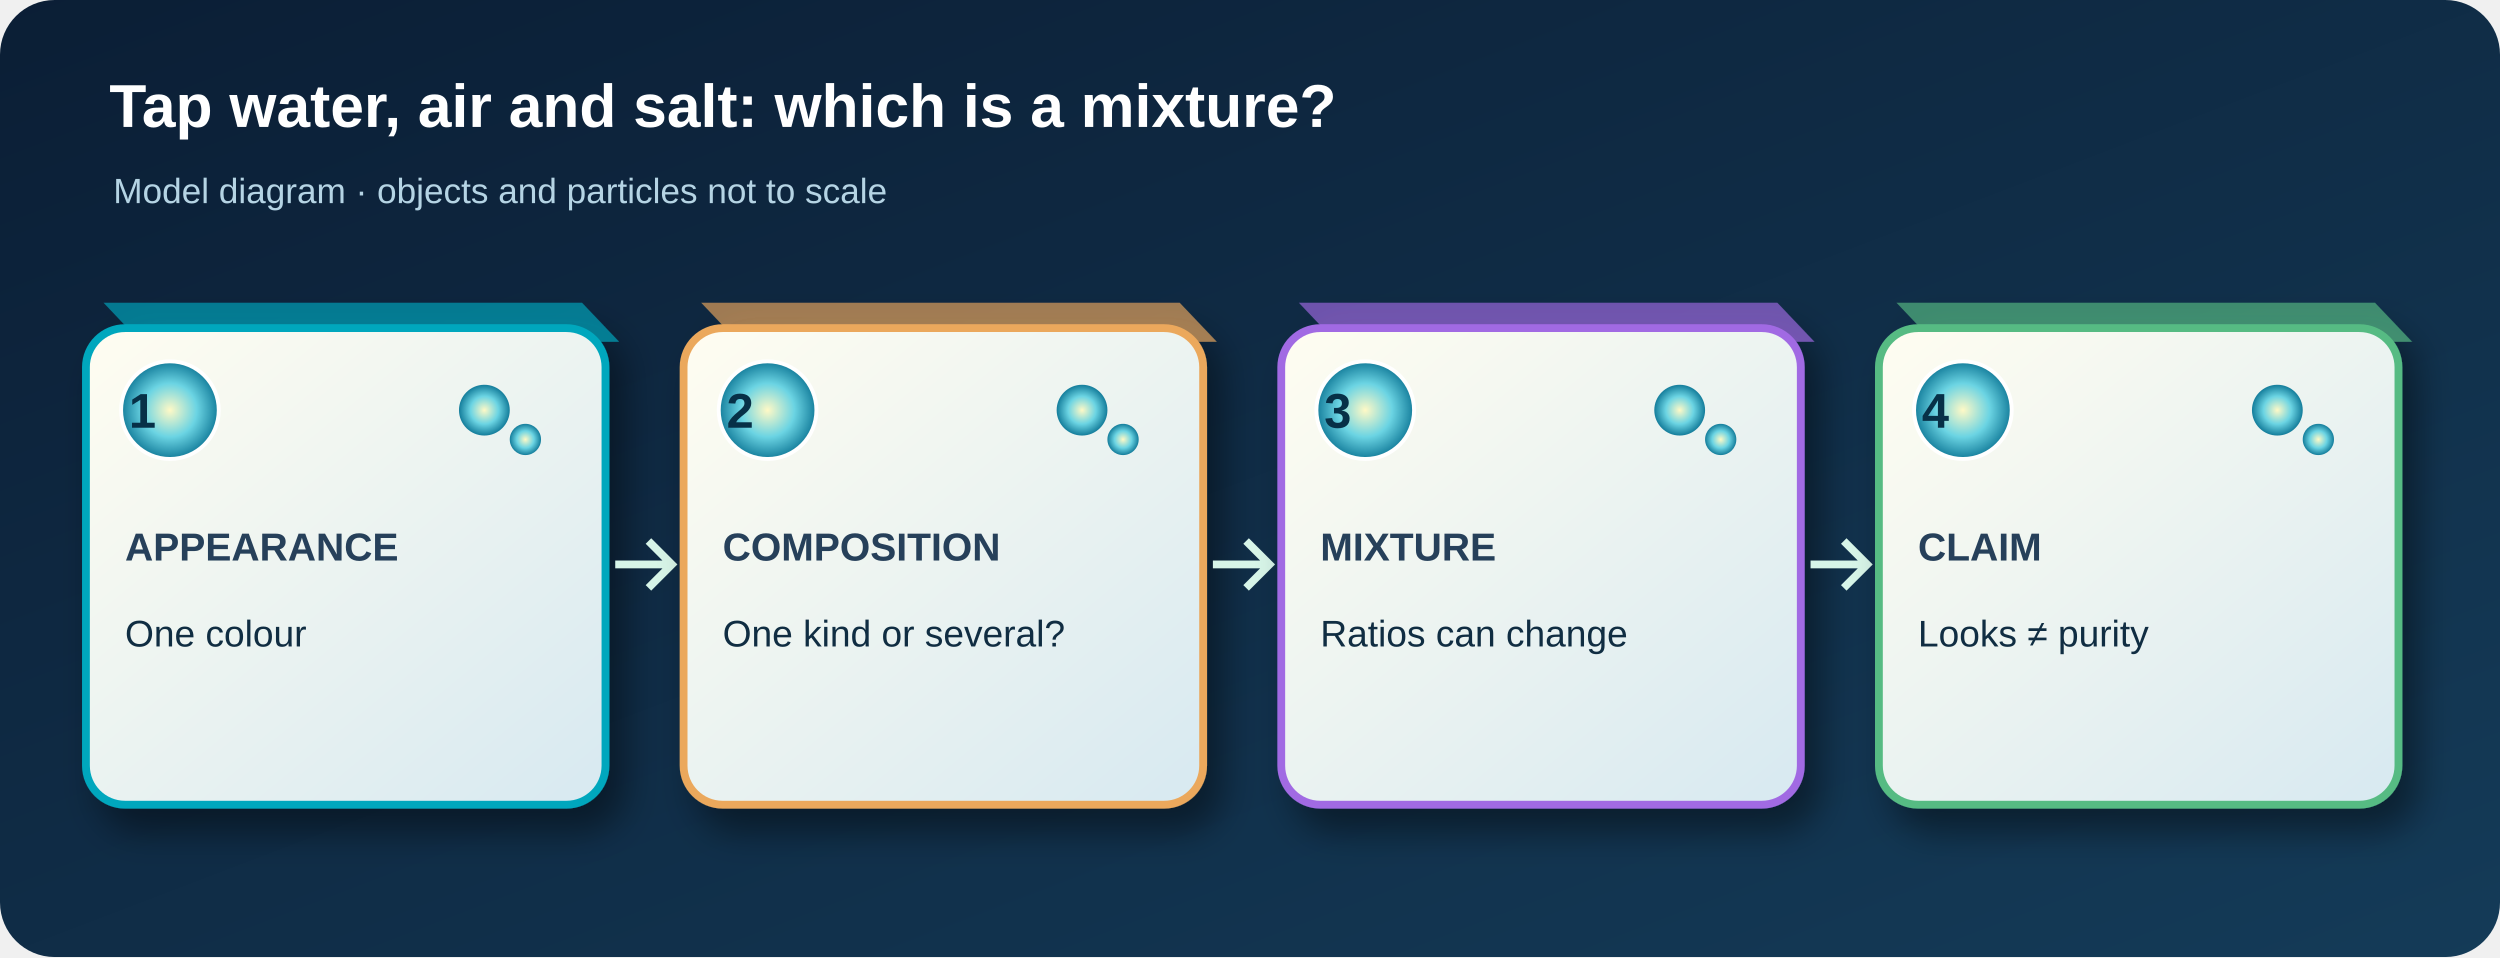
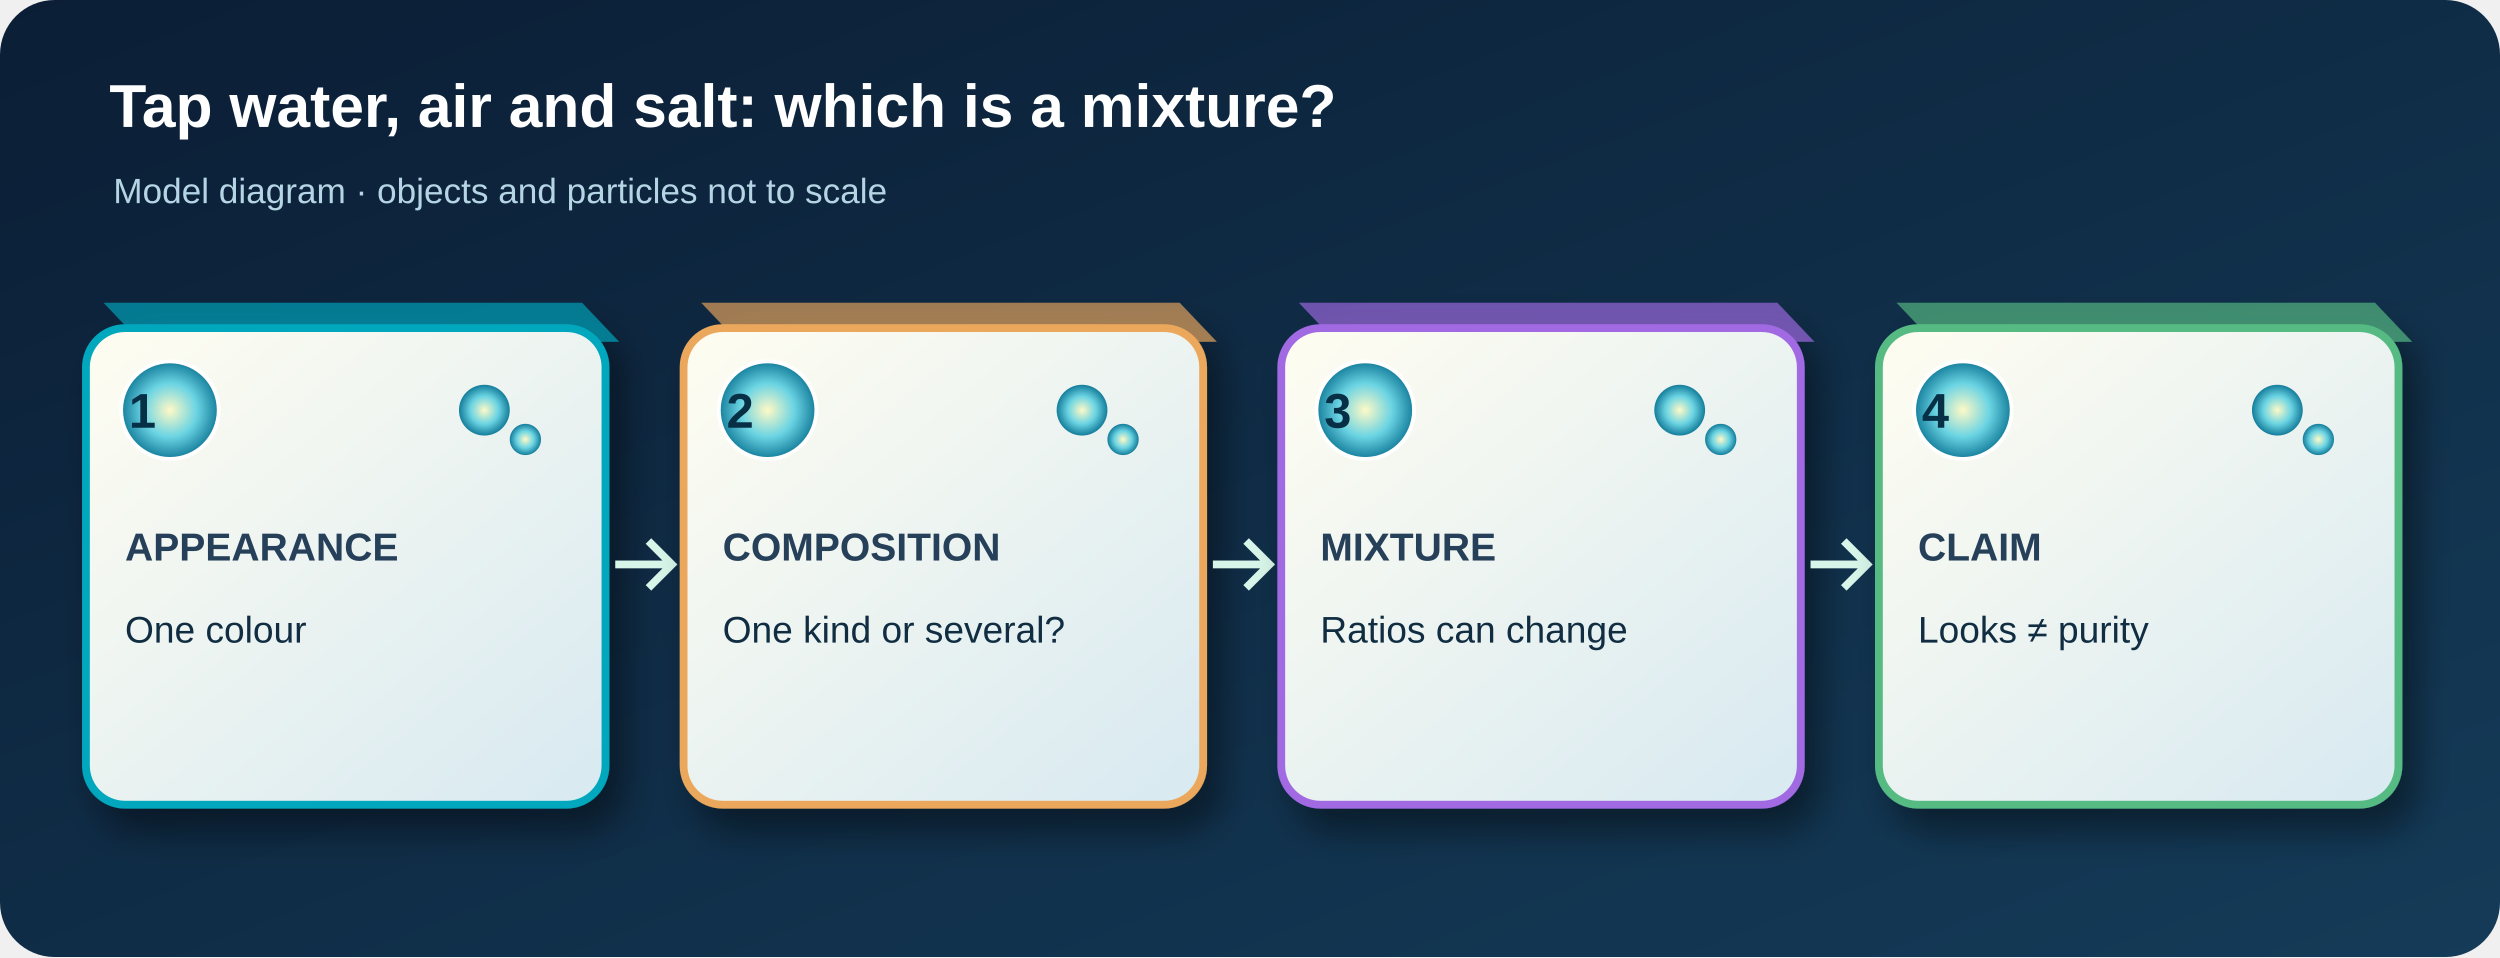
<svg xmlns="http://www.w3.org/2000/svg" viewBox="0 0 1280 490" role="img" aria-labelledby="title desc">
  <defs>
    <linearGradient id="bg" x2="1" y2="1">
      <stop stop-color="#0b1e35" />
      <stop offset="1" stop-color="#143b58" />
    </linearGradient>
    <linearGradient id="face" x2=".9" y2="1">
      <stop stop-color="#fffdf1" />
      <stop offset="1" stop-color="#d9eaf1" />
    </linearGradient>
    <radialGradient id="orb">
      <stop stop-color="#fff9c6" />
      <stop offset=".55" stop-color="#6bd4e3" />
      <stop offset="1" stop-color="#147d9b" />
    </radialGradient>
    <filter id="shadow" x="-30%" y="-30%" width="160%" height="180%">
      <feDropShadow dx="8" dy="12" stdDeviation="9" flood-opacity=".42" />
    </filter>
  </defs>
  <rect width="1280" height="490" rx="28" fill="url(#bg)" />
  <text x="56" y="65" fill="#fff" font-family="Arial,sans-serif" font-size="31" font-weight="700">Tap water, air and salt: which is a mixture?</text>
  <text x="58" y="104" fill="#b5d4e4" font-family="Arial,sans-serif" font-size="18">Model diagram · objects and particles not to scale</text>
  <g filter="url(#shadow)">
    <path d="M53 155 L298 155 L317 175 L72 175 Z" fill="#00a7bd" opacity=".65" />
    <rect x="44" y="168" width="266" height="244" rx="20" fill="url(#face)" stroke="#00a7bd" stroke-width="4" />
  </g>
  <circle cx="87" cy="210" r="25" fill="url(#orb)" stroke="#fff" stroke-width="2" />
  <text x="66" y="219" fill="#073047" font-family="Arial,sans-serif" font-size="25" font-weight="700">1</text>
  <text x="64" y="287" fill="#26405a" font-family="Arial,sans-serif" font-size="20" font-weight="700">APPEARANCE</text>
-   <text x="64" y="331" fill="#102d42" font-family="Arial,sans-serif" font-size="19" textLength="226" lengthAdjust="spacingAndGlyphs">One colour</text>
  <circle cx="248" cy="210" r="13" fill="url(#orb)" />
  <circle cx="269" cy="225" r="8" fill="url(#orb)" />
+   <text x="64" y="329" fill="#102d42" font-family="Arial,sans-serif" font-size="19">One colour</text>
  <path d="M315 289 h28 m-11 -12 12 12 -12 12" stroke="#d7f5e8" stroke-width="4" fill="none" />
  <g filter="url(#shadow)">
    <path d="M359 155 L604 155 L623 175 L378 175 Z" fill="#eba85c" opacity=".65" />
    <rect x="350" y="168" width="266" height="244" rx="20" fill="url(#face)" stroke="#eba85c" stroke-width="4" />
  </g>
  <circle cx="393" cy="210" r="25" fill="url(#orb)" stroke="#fff" stroke-width="2" />
  <text x="372" y="219" fill="#073047" font-family="Arial,sans-serif" font-size="25" font-weight="700">2</text>
  <text x="370" y="287" fill="#26405a" font-family="Arial,sans-serif" font-size="20" font-weight="700">COMPOSITION</text>
-   <text x="370" y="331" fill="#102d42" font-family="Arial,sans-serif" font-size="19" textLength="226" lengthAdjust="spacingAndGlyphs">One kind or several?</text>
  <circle cx="554" cy="210" r="13" fill="url(#orb)" />
  <circle cx="575" cy="225" r="8" fill="url(#orb)" />
+   <text x="370" y="329" fill="#102d42" font-family="Arial,sans-serif" font-size="19">One kind or several?</text>
  <path d="M621 289 h28 m-11 -12 12 12 -12 12" stroke="#d7f5e8" stroke-width="4" fill="none" />
  <g filter="url(#shadow)">
    <path d="M665 155 L910 155 L929 175 L684 175 Z" fill="#a16ae3" opacity=".65" />
    <rect x="656" y="168" width="266" height="244" rx="20" fill="url(#face)" stroke="#a16ae3" stroke-width="4" />
  </g>
  <circle cx="699" cy="210" r="25" fill="url(#orb)" stroke="#fff" stroke-width="2" />
  <text x="678" y="219" fill="#073047" font-family="Arial,sans-serif" font-size="25" font-weight="700">3</text>
  <text x="676" y="287" fill="#26405a" font-family="Arial,sans-serif" font-size="20" font-weight="700">MIXTURE</text>
-   <text x="676" y="331" fill="#102d42" font-family="Arial,sans-serif" font-size="19" textLength="226" lengthAdjust="spacingAndGlyphs">Ratios can change</text>
  <circle cx="860" cy="210" r="13" fill="url(#orb)" />
  <circle cx="881" cy="225" r="8" fill="url(#orb)" />
+   <text x="676" y="329" fill="#102d42" font-family="Arial,sans-serif" font-size="19">Ratios can change</text>
  <path d="M927 289 h28 m-11 -12 12 12 -12 12" stroke="#d7f5e8" stroke-width="4" fill="none" />
  <g filter="url(#shadow)">
    <path d="M971 155 L1216 155 L1235 175 L990 175 Z" fill="#56bb83" opacity=".65" />
    <rect x="962" y="168" width="266" height="244" rx="20" fill="url(#face)" stroke="#56bb83" stroke-width="4" />
  </g>
  <circle cx="1005" cy="210" r="25" fill="url(#orb)" stroke="#fff" stroke-width="2" />
  <text x="984" y="219" fill="#073047" font-family="Arial,sans-serif" font-size="25" font-weight="700">4</text>
  <text x="982" y="287" fill="#26405a" font-family="Arial,sans-serif" font-size="20" font-weight="700">CLAIM</text>
-   <text x="982" y="331" fill="#102d42" font-family="Arial,sans-serif" font-size="19" textLength="226" lengthAdjust="spacingAndGlyphs">Looks ≠ purity</text>
  <circle cx="1166" cy="210" r="13" fill="url(#orb)" />
  <circle cx="1187" cy="225" r="8" fill="url(#orb)" />
+   <text x="982" y="329" fill="#102d42" font-family="Arial,sans-serif" font-size="19">Looks ≠ purity</text>
</svg>
